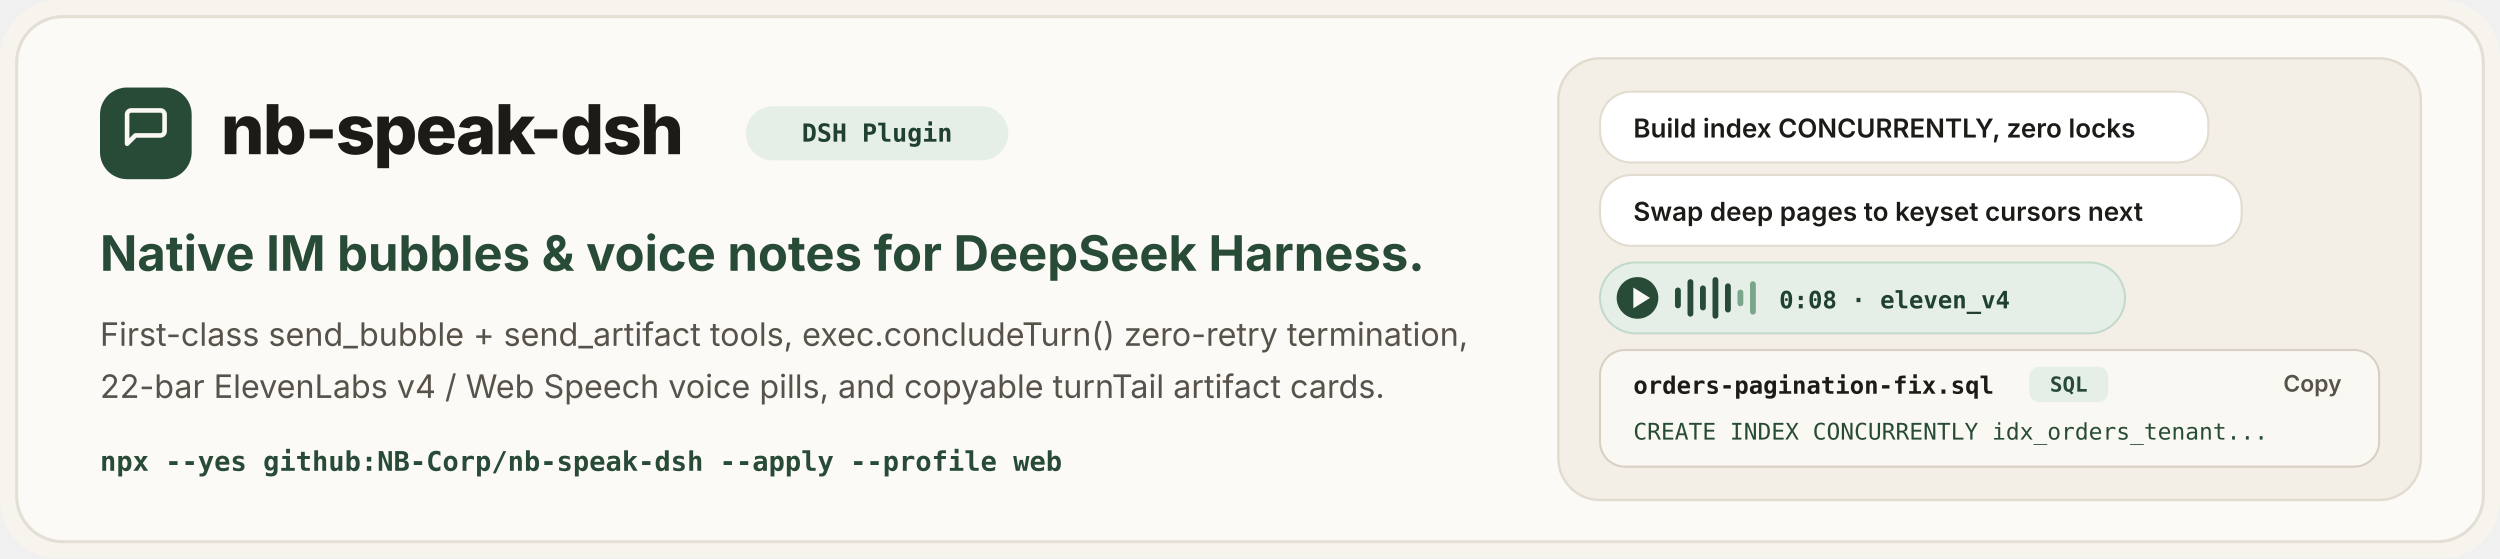
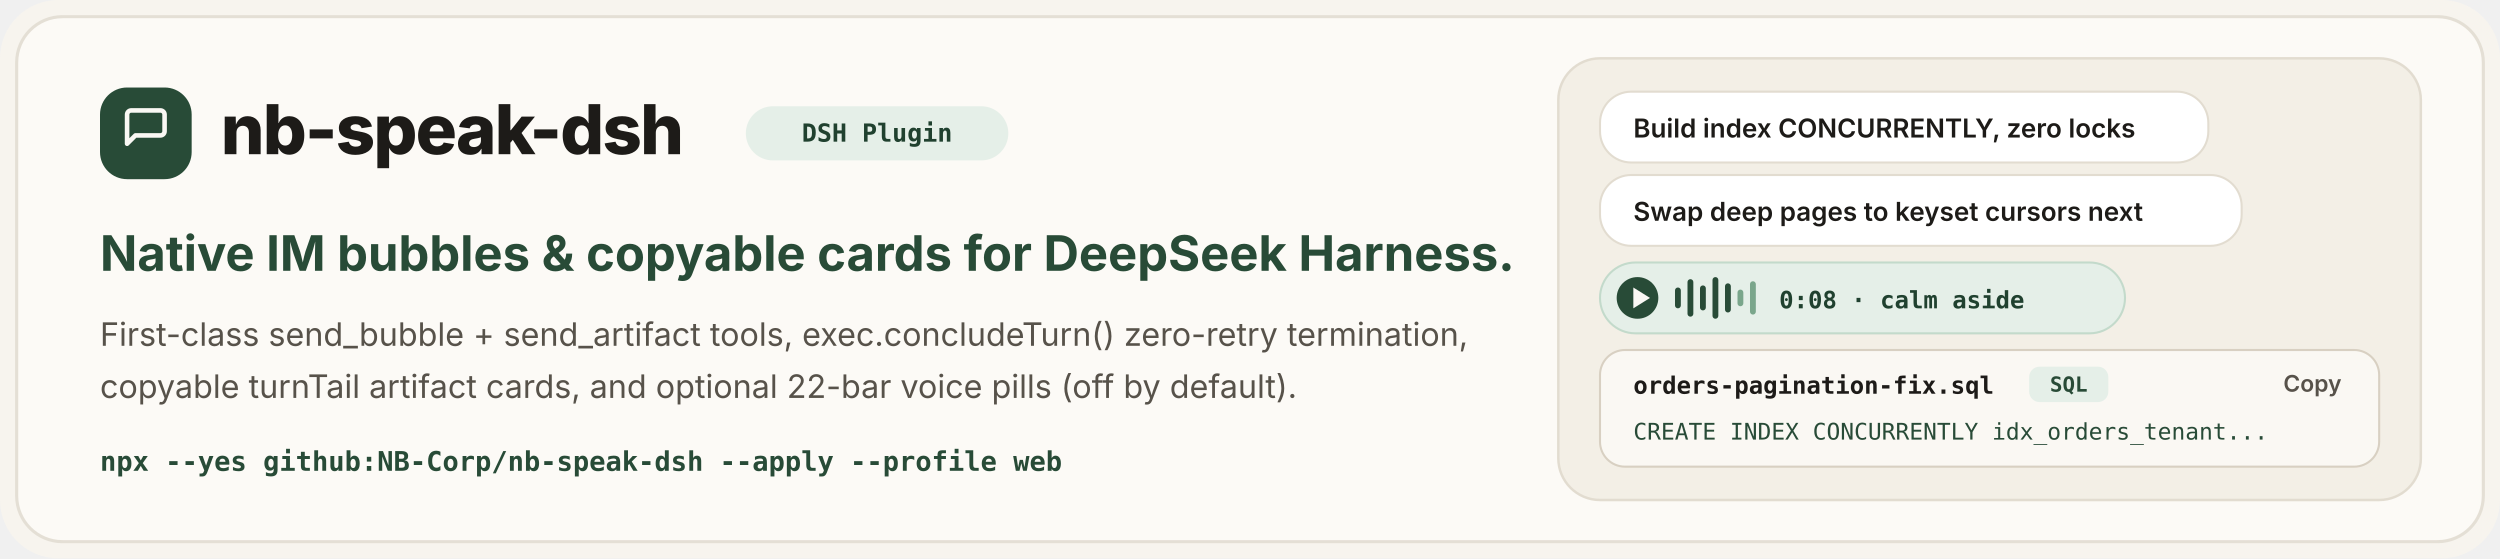
<svg xmlns="http://www.w3.org/2000/svg" viewBox="0 0 1200 268" width="1200" height="268">
  <rect width="1200" height="268" rx="28" fill="#f7f4ee" />
  <rect x="8" y="8" width="1184" height="252" rx="22" fill="#fcfaf6" stroke="#e4dfd5" stroke-width="1.5" />
  <rect x="48" y="42" width="44" height="44" rx="13" fill="#284b37" />
  <path d="M79 63a2 2 0 0 1-2 2H65l-4 4V55a2 2 0 0 1 2-2h14a2 2 0 0 1 2 2z" fill="none" stroke="#faf8f4" stroke-width="2.2" stroke-linecap="round" stroke-linejoin="round" />
  <text x="106" y="74" font-family="-apple-system, BlinkMacSystemFont, 'Segoe UI', system-ui, sans-serif" font-size="33" font-weight="800" letter-spacing="-0.8" fill="#1d1b18">nb-speak-dsh</text>
  <rect x="358" y="51" width="126" height="26" rx="13" fill="#e5efe8" />
  <text x="421" y="68" text-anchor="middle" font-family="ui-monospace, SFMono-Regular, Consolas, monospace" font-size="12" font-weight="700" fill="#20412f">DSH Plugin</text>
-   <text x="48" y="130" font-family="-apple-system, BlinkMacSystemFont, 'Segoe UI', system-ui, sans-serif" font-size="23.5" font-weight="700" fill="#284b37">Native IM bubbles &amp; voice notes for DeepSeek Harness.</text>
+   <text x="48" y="130" font-family="-apple-system, BlinkMacSystemFont, 'Segoe UI', system-ui, sans-serif" font-size="23.5" font-weight="700" fill="#284b37">Native IM bubbles &amp; copyable cards for DeepSeek Harness.</text>
  <text x="48" y="166" font-family="-apple-system, BlinkMacSystemFont, 'Segoe UI', system-ui, sans-serif" font-size="15.5" fill="#57524a">First-class send_bubble + send_artifact tools, exec.concludeTurn() zero-retry termination,</text>
-   <text x="48" y="191" font-family="-apple-system, BlinkMacSystemFont, 'Segoe UI', system-ui, sans-serif" font-size="15.5" fill="#57524a">22-bar ElevenLabs v4 / Web Speech voice pills, and copyable turnTail artifact cards.</text>
+   <text x="48" y="191" font-family="-apple-system, BlinkMacSystemFont, 'Segoe UI', system-ui, sans-serif" font-size="15.5" fill="#57524a">copyable turnTail artifact cards, and optional 22-bar voice pills (off by default).</text>
  <text x="48" y="226" font-family="ui-monospace, SFMono-Regular, Consolas, monospace" font-size="13" font-weight="600" fill="#284b37">npx --yes github:NB-Corp/nb-speak-dsh --apply --profile web</text>
  <rect x="748" y="28" width="414" height="212" rx="20" fill="#f3efe6" stroke="#e2dcd0" stroke-width="1.2" />
  <rect x="768" y="44" width="292" height="34" rx="15" fill="#ffffff" stroke="#e2dcd0" stroke-width="1" />
  <text x="784" y="66" font-family="-apple-system, BlinkMacSystemFont, 'Segoe UI', sans-serif" font-size="12.5" font-weight="600" fill="#1d1b18">Build index CONCURRENTLY, zero locks</text>
  <rect x="768" y="84" width="308" height="34" rx="15" fill="#ffffff" stroke="#e2dcd0" stroke-width="1" />
  <text x="784" y="106" font-family="-apple-system, BlinkMacSystemFont, 'Segoe UI', sans-serif" font-size="12.5" font-weight="600" fill="#1d1b18">Swap deep pages to keyset cursors next</text>
  <rect x="768" y="126" width="252" height="34" rx="17" fill="#e5efe8" stroke="#c3dacb" stroke-width="1" />
  <circle cx="786" cy="143" r="10" fill="#284b37" />
  <polygon points="784,138 784,148 792,143" fill="#faf8f4" />
  <rect x="804" y="138" width="2.8" height="10" rx="1.4" fill="#284b37" />
  <rect x="810" y="134" width="2.8" height="18" rx="1.4" fill="#284b37" />
  <rect x="816" y="137" width="2.8" height="12" rx="1.4" fill="#284b37" />
  <rect x="822" y="133" width="2.8" height="20" rx="1.4" fill="#284b37" />
  <rect x="828" y="136" width="2.8" height="14" rx="1.4" fill="#284b37" />
  <rect x="834" y="139" width="2.8" height="8" rx="1.4" fill="#7aa68b" />
  <rect x="840" y="135" width="2.8" height="16" rx="1.4" fill="#7aa68b" />
-   <text x="854" y="148" font-family="ui-monospace, SFMono-Regular, Consolas, monospace" font-size="11.5" font-weight="700" fill="#20412f">0:08 · eleven_v4</text>
+   <text x="854" y="148" font-family="ui-monospace, SFMono-Regular, Consolas, monospace" font-size="11.5" font-weight="700" fill="#20412f">0:08 · calm aside</text>
  <rect x="768" y="168" width="374" height="56" rx="12" fill="#faf8f3" stroke="#d8d0c2" stroke-width="1" />
  <text x="784" y="189" font-family="ui-monospace, SFMono-Regular, Consolas, monospace" font-size="11.5" font-weight="700" fill="#1d1b18">orders-pagination-fix.sql</text>
  <rect x="974" y="176" width="38" height="17" rx="5" fill="#e5efe8" />
  <text x="993" y="188" text-anchor="middle" font-family="ui-monospace, SFMono-Regular, Consolas, monospace" font-size="10" font-weight="700" fill="#284b37">SQL</text>
  <text x="1096" y="188" font-family="-apple-system, BlinkMacSystemFont, 'Segoe UI', sans-serif" font-size="11" font-weight="600" fill="#57524a">Copy</text>
  <text x="784" y="211" font-family="ui-monospace, SFMono-Regular, Consolas, monospace" font-size="11" fill="#284b37">CREATE INDEX CONCURRENTLY idx_orders_tenant...</text>
</svg>
